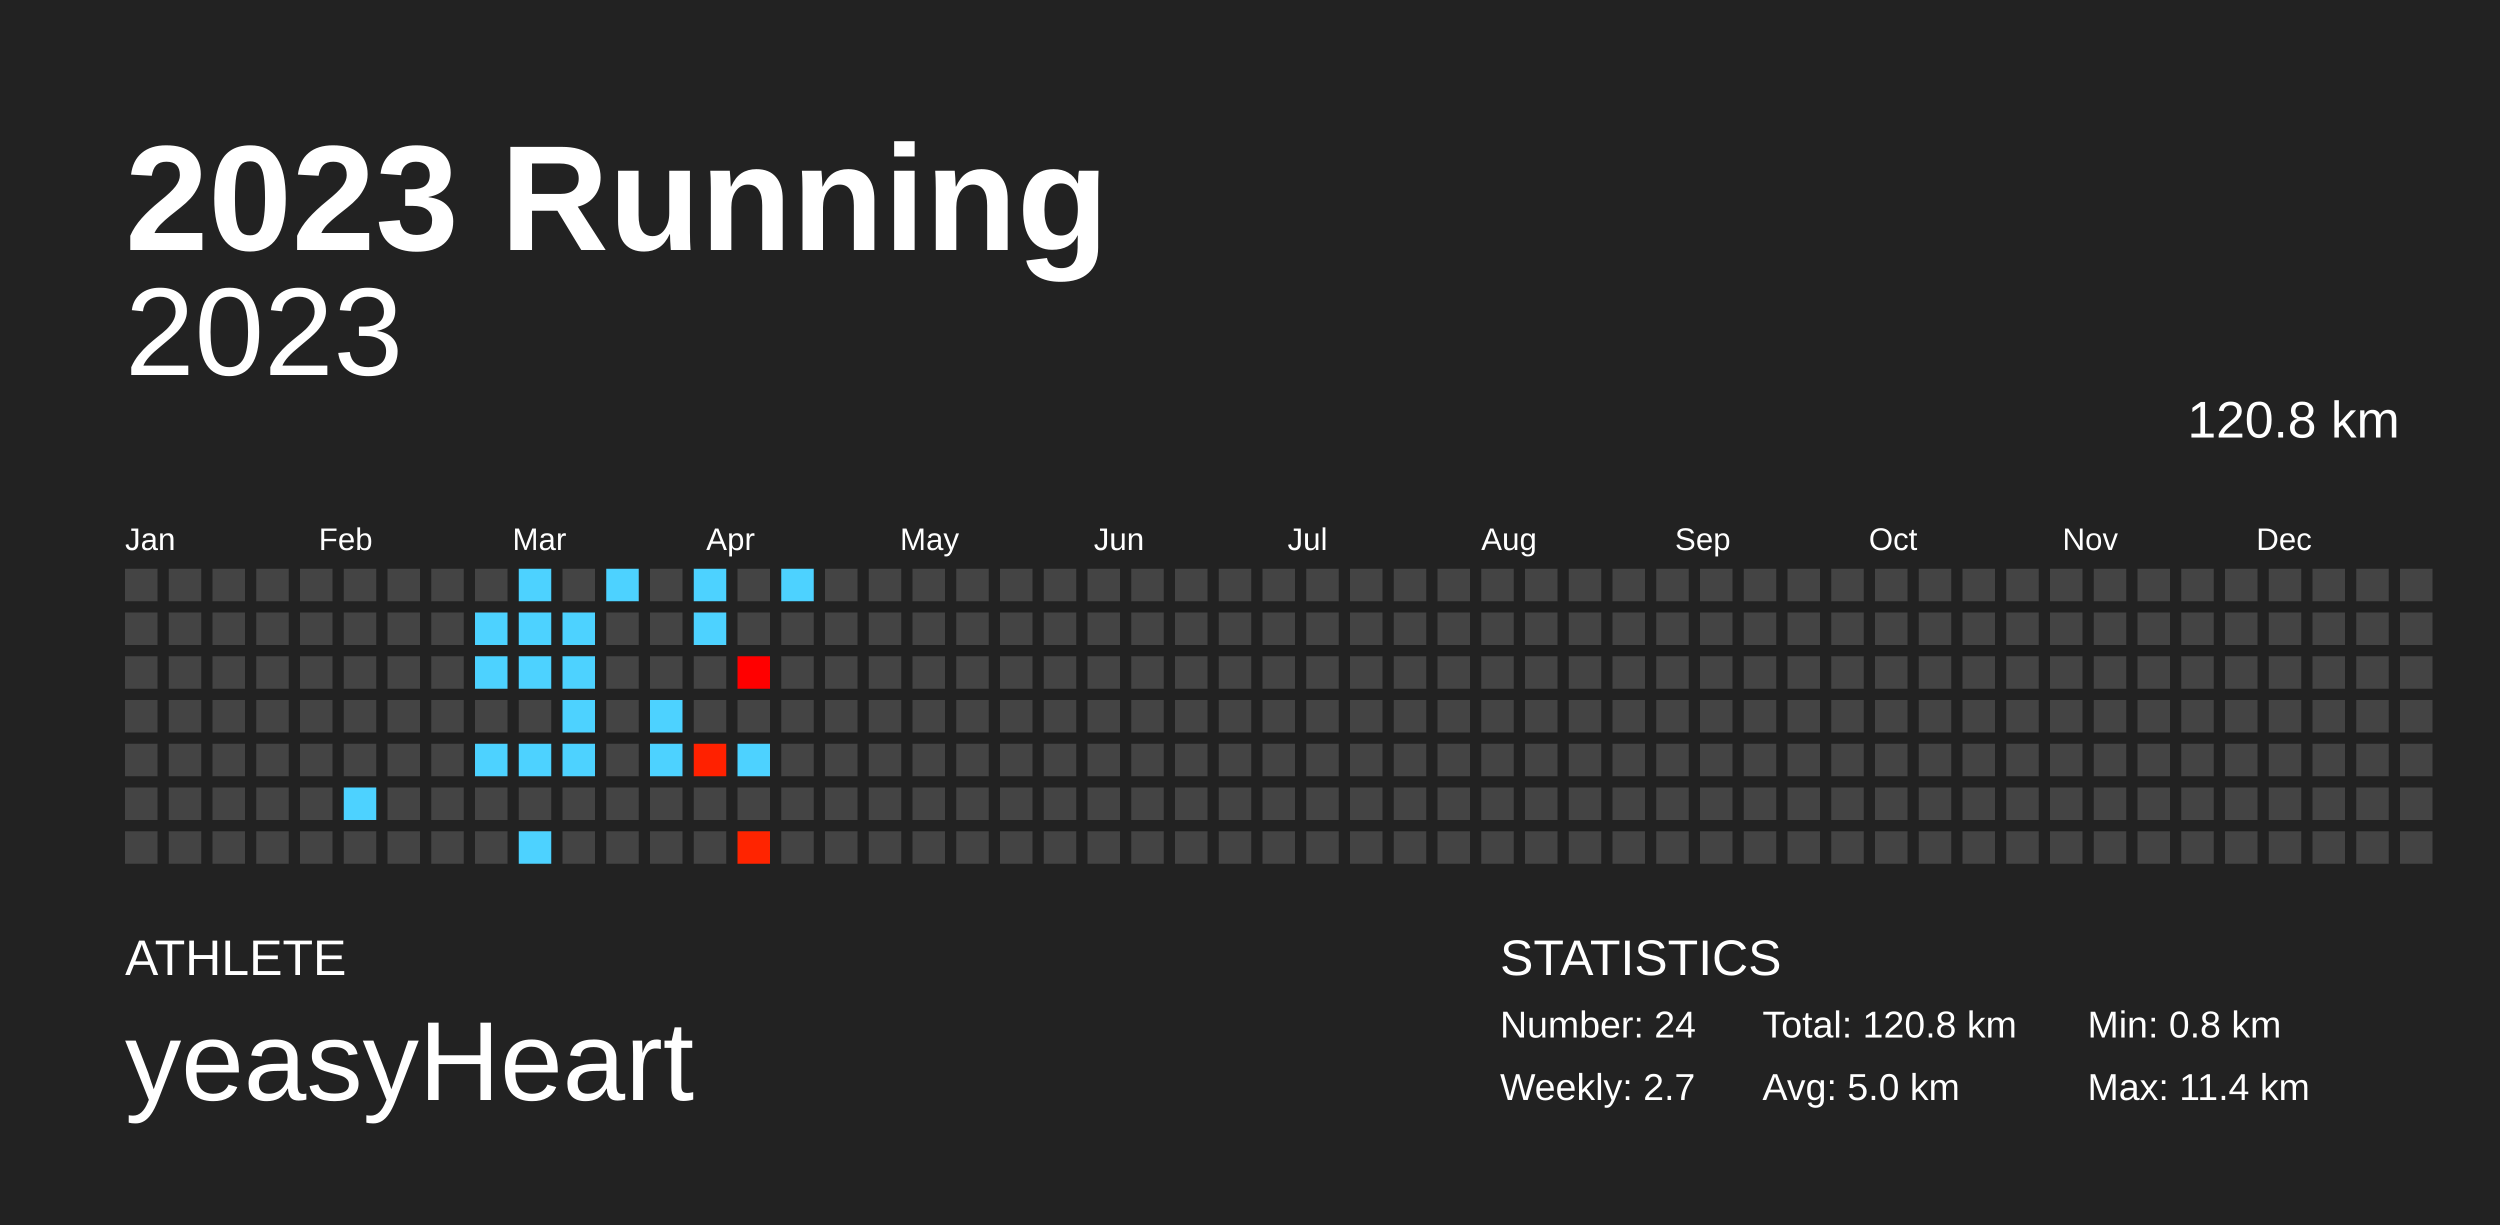
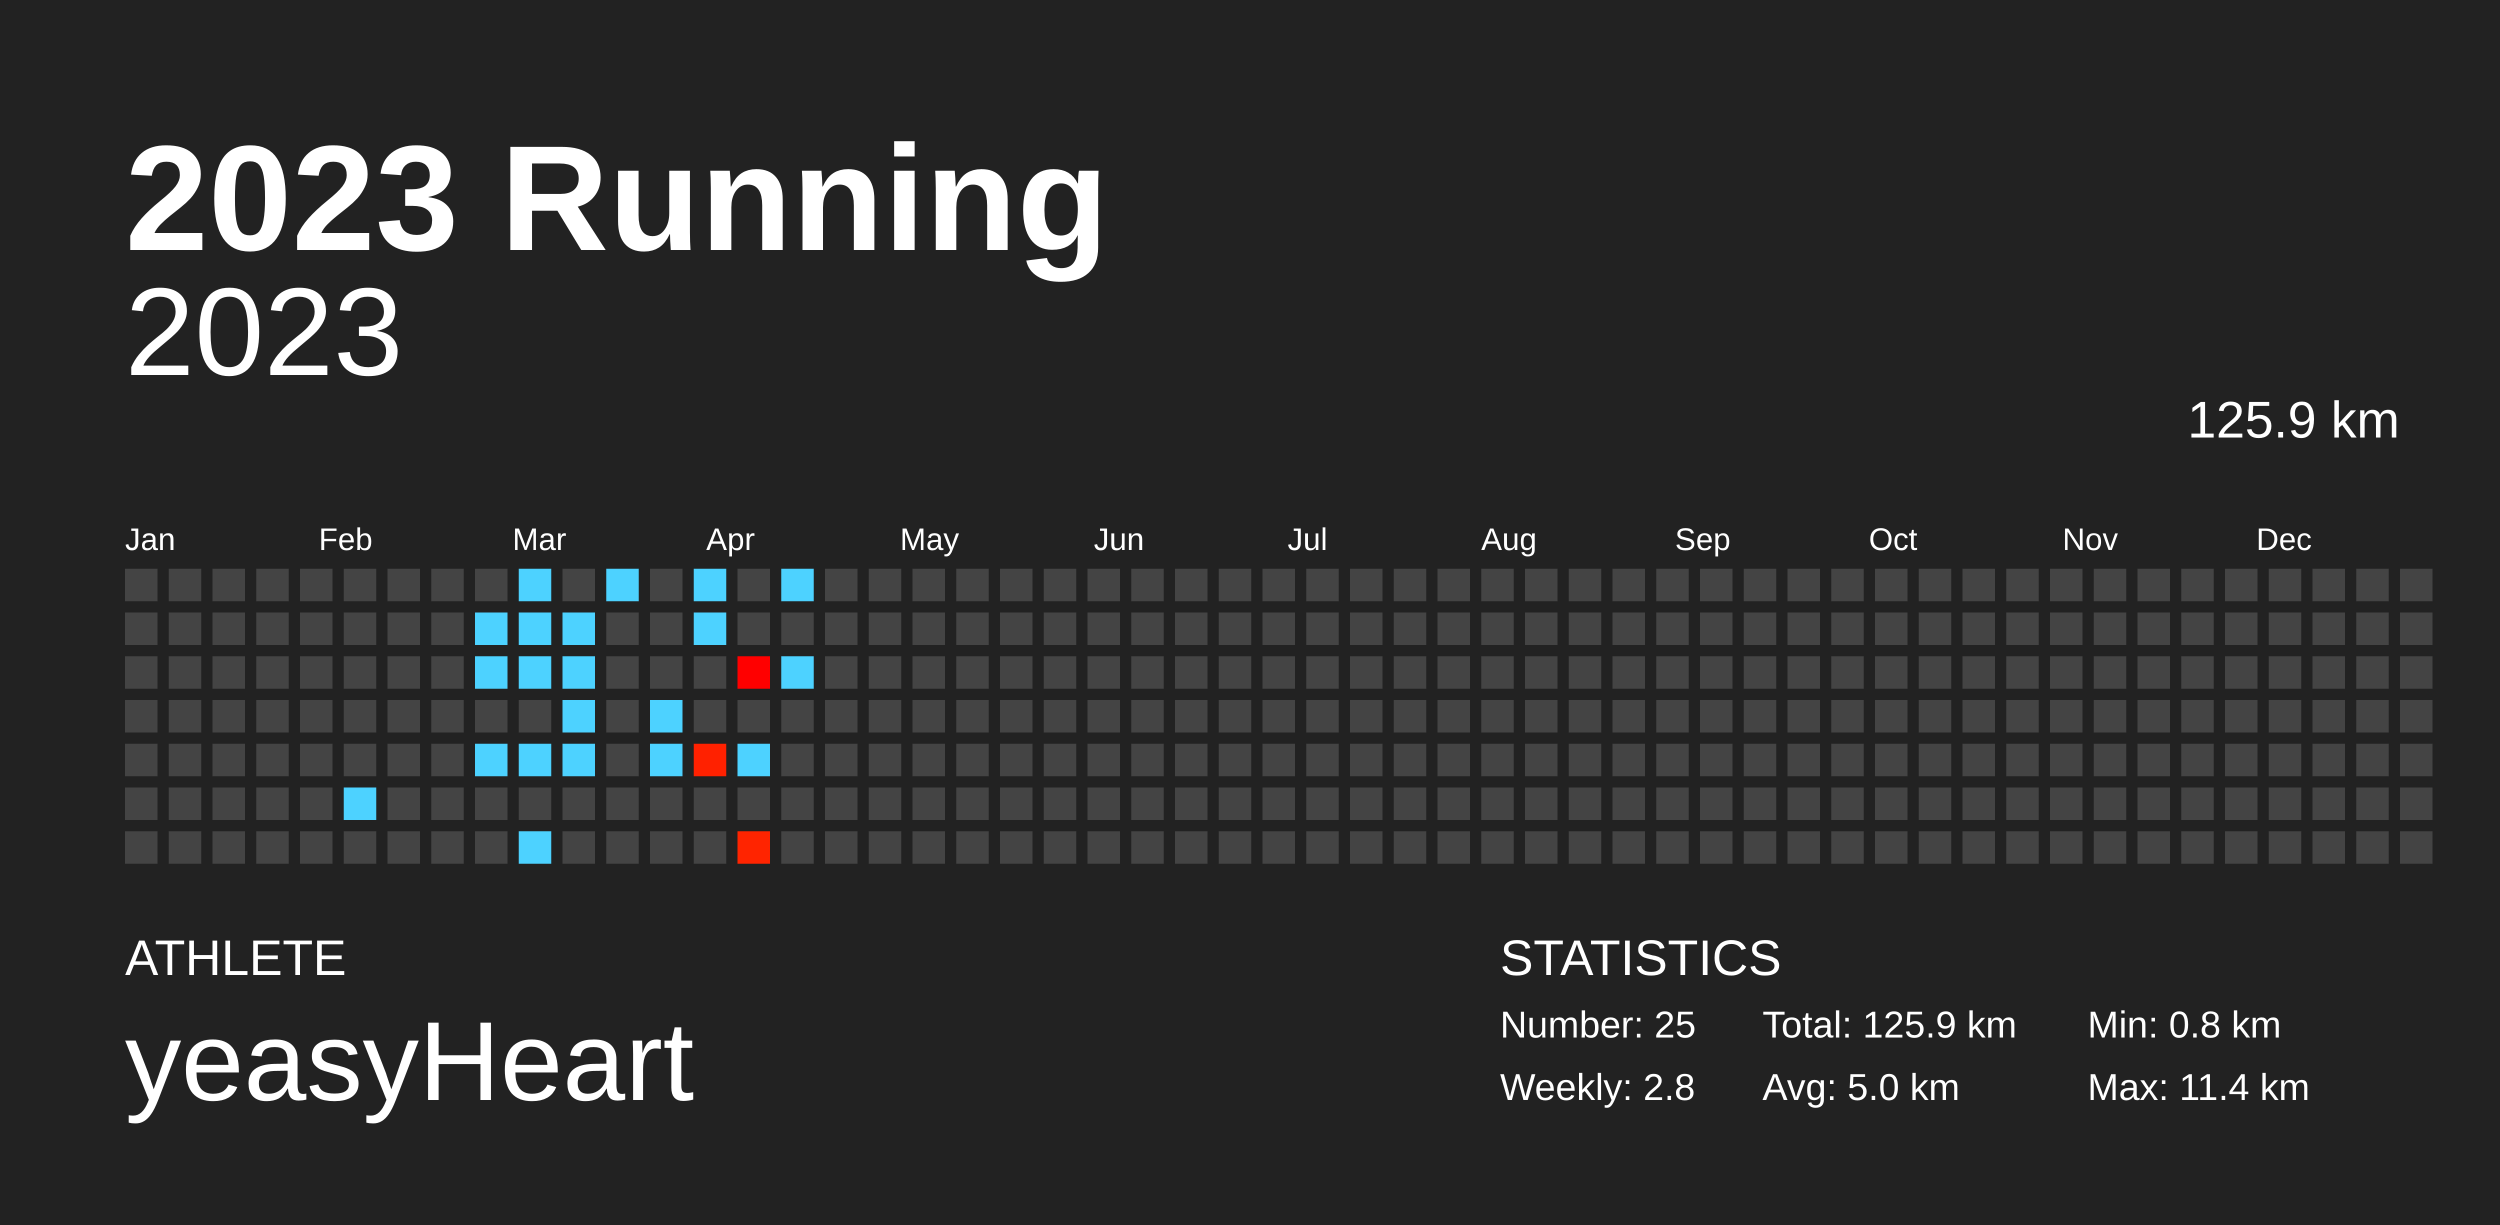
<svg xmlns="http://www.w3.org/2000/svg" baseProfile="full" height="98mm" version="1.1" viewBox="0,0,200,98" width="200mm">
  <defs />
  <rect fill="#222222" height="98" width="200" x="0" y="0" />
  <text fill="#FFFFFF" style="font-size:12px; font-family:Arial; font-weight:bold;" x="10" y="20">2023 Running</text>
  <text fill="#FFFFFF" style="font-size:4px; font-family:Arial" x="10" y="78">ATHLETE</text>
  <text fill="#FFFFFF" style="font-size:9px; font-family:Arial" x="10" y="88">yeasyHeart</text>
  <text fill="#FFFFFF" style="font-size:4px; font-family:Arial" x="120" y="78">STATISTICS</text>
-   <text fill="#FFFFFF" style="font-size:3px; font-family:Arial" x="120" y="83">Number: 24</text>
-   <text fill="#FFFFFF" style="font-size:3px; font-family:Arial" x="120" y="88">Weekly: 2.7</text>
-   <text fill="#FFFFFF" style="font-size:3px; font-family:Arial" x="141" y="83">Total: 120.8 km</text>
+   <text fill="#FFFFFF" style="font-size:3px; font-family:Arial" x="120" y="83">Number: 25</text>
+   <text fill="#FFFFFF" style="font-size:3px; font-family:Arial" x="120" y="88">Weekly: 2.8</text>
+   <text fill="#FFFFFF" style="font-size:3px; font-family:Arial" x="141" y="83">Total: 125.9 km</text>
  <text fill="#FFFFFF" style="font-size:3px; font-family:Arial" x="141" y="88">Avg: 5.0 km</text>
  <text fill="#FFFFFF" style="font-size:3px; font-family:Arial" x="167" y="83">Min: 0.8 km</text>
  <text fill="#FFFFFF" style="font-size:3px; font-family:Arial" x="167" y="88">Max: 11.4 km</text>
  <text alignment-baseline="hanging" fill="#FFFFFF" style="font-size:10.0px; font-family:Arial;" x="10" y="30">2023</text>
-   <text alignment-baseline="hanging" fill="#FFFFFF" style="font-size:4.125px; font-family:Arial;" x="175" y="35">120.8 km</text>
+   <text alignment-baseline="hanging" fill="#FFFFFF" style="font-size:4.125px; font-family:Arial;" x="175" y="35">125.9 km</text>
  <text fill="#FFFFFF" style="font-size:2.5px; font-family:Arial" x="10.0" y="44">Jan</text>
  <text fill="#FFFFFF" style="font-size:2.5px; font-family:Arial" x="25.5" y="44">Feb</text>
  <text fill="#FFFFFF" style="font-size:2.5px; font-family:Arial" x="41.0" y="44">Mar</text>
  <text fill="#FFFFFF" style="font-size:2.5px; font-family:Arial" x="56.5" y="44">Apr</text>
  <text fill="#FFFFFF" style="font-size:2.5px; font-family:Arial" x="72.0" y="44">May</text>
  <text fill="#FFFFFF" style="font-size:2.5px; font-family:Arial" x="87.5" y="44">Jun</text>
  <text fill="#FFFFFF" style="font-size:2.5px; font-family:Arial" x="103.0" y="44">Jul</text>
  <text fill="#FFFFFF" style="font-size:2.5px; font-family:Arial" x="118.5" y="44">Aug</text>
  <text fill="#FFFFFF" style="font-size:2.5px; font-family:Arial" x="134.0" y="44">Sep</text>
  <text fill="#FFFFFF" style="font-size:2.5px; font-family:Arial" x="149.5" y="44">Oct</text>
  <text fill="#FFFFFF" style="font-size:2.5px; font-family:Arial" x="165.0" y="44">Nov</text>
  <text fill="#FFFFFF" style="font-size:2.5px; font-family:Arial" x="180.5" y="44">Dec</text>
  <rect fill="#444444" height="2.6" width="2.6" x="10.0" y="45.5" />
  <rect fill="#444444" height="2.6" width="2.6" x="10.0" y="49.0" />
  <rect fill="#444444" height="2.6" width="2.6" x="10.0" y="52.5" />
  <rect fill="#444444" height="2.6" width="2.6" x="10.0" y="56.0" />
  <rect fill="#444444" height="2.6" width="2.6" x="10.0" y="59.5" />
  <rect fill="#444444" height="2.6" width="2.6" x="10.0" y="63.0" />
  <rect fill="#444444" height="2.6" width="2.6" x="10.0" y="66.5" />
  <rect fill="#444444" height="2.6" width="2.6" x="13.5" y="45.5" />
  <rect fill="#444444" height="2.6" width="2.6" x="13.5" y="49.0" />
  <rect fill="#444444" height="2.6" width="2.6" x="13.5" y="52.5" />
  <rect fill="#444444" height="2.6" width="2.6" x="13.5" y="56.0" />
  <rect fill="#444444" height="2.6" width="2.6" x="13.5" y="59.5" />
  <rect fill="#444444" height="2.6" width="2.6" x="13.5" y="63.0" />
  <rect fill="#444444" height="2.6" width="2.6" x="13.5" y="66.5" />
  <rect fill="#444444" height="2.6" width="2.6" x="17.0" y="45.5" />
  <rect fill="#444444" height="2.6" width="2.6" x="17.0" y="49.0" />
  <rect fill="#444444" height="2.6" width="2.6" x="17.0" y="52.5" />
  <rect fill="#444444" height="2.6" width="2.6" x="17.0" y="56.0" />
  <rect fill="#444444" height="2.6" width="2.6" x="17.0" y="59.5" />
  <rect fill="#444444" height="2.6" width="2.6" x="17.0" y="63.0" />
  <rect fill="#444444" height="2.6" width="2.6" x="17.0" y="66.5" />
  <rect fill="#444444" height="2.6" width="2.6" x="20.5" y="45.5" />
  <rect fill="#444444" height="2.6" width="2.6" x="20.5" y="49.0" />
  <rect fill="#444444" height="2.6" width="2.6" x="20.5" y="52.5" />
  <rect fill="#444444" height="2.6" width="2.6" x="20.5" y="56.0" />
  <rect fill="#444444" height="2.6" width="2.6" x="20.5" y="59.5" />
  <rect fill="#444444" height="2.6" width="2.6" x="20.5" y="63.0" />
  <rect fill="#444444" height="2.6" width="2.6" x="20.5" y="66.5" />
  <rect fill="#444444" height="2.6" width="2.6" x="24.0" y="45.5" />
  <rect fill="#444444" height="2.6" width="2.6" x="24.0" y="49.0" />
  <rect fill="#444444" height="2.6" width="2.6" x="24.0" y="52.5" />
  <rect fill="#444444" height="2.6" width="2.6" x="24.0" y="56.0" />
  <rect fill="#444444" height="2.6" width="2.6" x="24.0" y="59.5" />
  <rect fill="#444444" height="2.6" width="2.6" x="24.0" y="63.0" />
  <rect fill="#444444" height="2.6" width="2.6" x="24.0" y="66.5" />
  <rect fill="#444444" height="2.6" width="2.6" x="27.5" y="45.5" />
  <rect fill="#444444" height="2.6" width="2.6" x="27.5" y="49.0" />
  <rect fill="#444444" height="2.6" width="2.6" x="27.5" y="52.5" />
  <rect fill="#444444" height="2.6" width="2.6" x="27.5" y="56.0" />
  <rect fill="#444444" height="2.6" width="2.6" x="27.5" y="59.5" />
  <rect fill="#4dd2ff" height="2.6" width="2.6" x="27.5" y="63.0" />
  <rect fill="#444444" height="2.6" width="2.6" x="27.5" y="66.5" />
  <rect fill="#444444" height="2.6" width="2.6" x="31.0" y="45.5" />
  <rect fill="#444444" height="2.6" width="2.6" x="31.0" y="49.0" />
  <rect fill="#444444" height="2.6" width="2.6" x="31.0" y="52.5" />
  <rect fill="#444444" height="2.6" width="2.6" x="31.0" y="56.0" />
  <rect fill="#444444" height="2.6" width="2.6" x="31.0" y="59.5" />
  <rect fill="#444444" height="2.6" width="2.6" x="31.0" y="63.0" />
  <rect fill="#444444" height="2.6" width="2.6" x="31.0" y="66.5" />
  <rect fill="#444444" height="2.6" width="2.6" x="34.5" y="45.5" />
  <rect fill="#444444" height="2.6" width="2.6" x="34.5" y="49.0" />
  <rect fill="#444444" height="2.6" width="2.6" x="34.5" y="52.5" />
  <rect fill="#444444" height="2.6" width="2.6" x="34.5" y="56.0" />
  <rect fill="#444444" height="2.6" width="2.6" x="34.5" y="59.5" />
  <rect fill="#444444" height="2.6" width="2.6" x="34.5" y="63.0" />
  <rect fill="#444444" height="2.6" width="2.6" x="34.5" y="66.5" />
  <rect fill="#444444" height="2.6" width="2.6" x="38.0" y="45.5" />
  <rect fill="#4dd2ff" height="2.6" width="2.6" x="38.0" y="49.0" />
  <rect fill="#4dd2ff" height="2.6" width="2.6" x="38.0" y="52.5" />
  <rect fill="#444444" height="2.6" width="2.6" x="38.0" y="56.0" />
  <rect fill="#4dd2ff" height="2.6" width="2.6" x="38.0" y="59.5" />
  <rect fill="#444444" height="2.6" width="2.6" x="38.0" y="63.0" />
  <rect fill="#444444" height="2.6" width="2.6" x="38.0" y="66.5" />
  <rect fill="#4dd2ff" height="2.6" width="2.6" x="41.5" y="45.5" />
  <rect fill="#4dd2ff" height="2.6" width="2.6" x="41.5" y="49.0" />
  <rect fill="#4dd2ff" height="2.6" width="2.6" x="41.5" y="52.5" />
  <rect fill="#444444" height="2.6" width="2.6" x="41.5" y="56.0" />
  <rect fill="#4dd2ff" height="2.6" width="2.6" x="41.5" y="59.5" />
  <rect fill="#444444" height="2.6" width="2.6" x="41.5" y="63.0" />
  <rect fill="#4dd2ff" height="2.6" width="2.6" x="41.5" y="66.5" />
  <rect fill="#444444" height="2.6" width="2.6" x="45.0" y="45.5" />
  <rect fill="#4dd2ff" height="2.6" width="2.6" x="45.0" y="49.0" />
  <rect fill="#4dd2ff" height="2.6" width="2.6" x="45.0" y="52.5" />
  <rect fill="#4dd2ff" height="2.6" width="2.6" x="45.0" y="56.0" />
  <rect fill="#4dd2ff" height="2.6" width="2.6" x="45.0" y="59.5" />
  <rect fill="#444444" height="2.6" width="2.6" x="45.0" y="63.0" />
  <rect fill="#444444" height="2.6" width="2.6" x="45.0" y="66.5" />
  <rect fill="#4dd2ff" height="2.6" width="2.6" x="48.5" y="45.5" />
  <rect fill="#444444" height="2.6" width="2.6" x="48.5" y="49.0" />
  <rect fill="#444444" height="2.6" width="2.6" x="48.5" y="52.5" />
  <rect fill="#444444" height="2.6" width="2.6" x="48.5" y="56.0" />
  <rect fill="#444444" height="2.6" width="2.6" x="48.5" y="59.5" />
  <rect fill="#444444" height="2.6" width="2.6" x="48.5" y="63.0" />
  <rect fill="#444444" height="2.6" width="2.6" x="48.5" y="66.5" />
  <rect fill="#444444" height="2.6" width="2.6" x="52.0" y="45.5" />
  <rect fill="#444444" height="2.6" width="2.6" x="52.0" y="49.0" />
  <rect fill="#444444" height="2.6" width="2.6" x="52.0" y="52.5" />
  <rect fill="#4dd2ff" height="2.6" width="2.6" x="52.0" y="56.0" />
  <rect fill="#4dd2ff" height="2.6" width="2.6" x="52.0" y="59.5" />
  <rect fill="#444444" height="2.6" width="2.6" x="52.0" y="63.0" />
  <rect fill="#444444" height="2.6" width="2.6" x="52.0" y="66.5" />
  <rect fill="#4dd2ff" height="2.6" width="2.6" x="55.5" y="45.5" />
  <rect fill="#4dd2ff" height="2.6" width="2.6" x="55.5" y="49.0" />
  <rect fill="#444444" height="2.6" width="2.6" x="55.5" y="52.5" />
  <rect fill="#444444" height="2.6" width="2.6" x="55.5" y="56.0" />
  <rect fill="#ff2100" height="2.6" width="2.6" x="55.5" y="59.5" />
  <rect fill="#444444" height="2.6" width="2.6" x="55.5" y="63.0" />
  <rect fill="#444444" height="2.6" width="2.6" x="55.5" y="66.5" />
  <rect fill="#444444" height="2.6" width="2.6" x="59.0" y="45.5" />
  <rect fill="#444444" height="2.6" width="2.6" x="59.0" y="49.0" />
  <rect fill="#ff0000" height="2.6" width="2.6" x="59.0" y="52.5" />
  <rect fill="#444444" height="2.6" width="2.6" x="59.0" y="56.0" />
  <rect fill="#4dd2ff" height="2.6" width="2.6" x="59.0" y="59.5" />
  <rect fill="#444444" height="2.6" width="2.6" x="59.0" y="63.0" />
  <rect fill="#ff2400" height="2.6" width="2.6" x="59.0" y="66.5" />
  <rect fill="#4dd2ff" height="2.6" width="2.6" x="62.5" y="45.5" />
  <rect fill="#444444" height="2.6" width="2.6" x="62.5" y="49.0" />
-   <rect fill="#444444" height="2.6" width="2.6" x="62.5" y="52.5" />
+   <rect fill="#4dd2ff" height="2.6" width="2.6" x="62.5" y="52.5" />
  <rect fill="#444444" height="2.6" width="2.6" x="62.5" y="56.0" />
  <rect fill="#444444" height="2.6" width="2.6" x="62.5" y="59.5" />
  <rect fill="#444444" height="2.6" width="2.6" x="62.5" y="63.0" />
  <rect fill="#444444" height="2.6" width="2.6" x="62.5" y="66.5" />
  <rect fill="#444444" height="2.6" width="2.6" x="66.0" y="45.5" />
  <rect fill="#444444" height="2.6" width="2.6" x="66.0" y="49.0" />
  <rect fill="#444444" height="2.6" width="2.6" x="66.0" y="52.5" />
  <rect fill="#444444" height="2.6" width="2.6" x="66.0" y="56.0" />
  <rect fill="#444444" height="2.6" width="2.6" x="66.0" y="59.5" />
  <rect fill="#444444" height="2.6" width="2.6" x="66.0" y="63.0" />
  <rect fill="#444444" height="2.6" width="2.6" x="66.0" y="66.5" />
  <rect fill="#444444" height="2.6" width="2.6" x="69.5" y="45.5" />
  <rect fill="#444444" height="2.6" width="2.6" x="69.5" y="49.0" />
  <rect fill="#444444" height="2.6" width="2.6" x="69.5" y="52.5" />
  <rect fill="#444444" height="2.6" width="2.6" x="69.5" y="56.0" />
  <rect fill="#444444" height="2.6" width="2.6" x="69.5" y="59.5" />
  <rect fill="#444444" height="2.6" width="2.6" x="69.5" y="63.0" />
  <rect fill="#444444" height="2.6" width="2.6" x="69.5" y="66.5" />
  <rect fill="#444444" height="2.6" width="2.6" x="73.0" y="45.5" />
  <rect fill="#444444" height="2.6" width="2.6" x="73.0" y="49.0" />
  <rect fill="#444444" height="2.6" width="2.6" x="73.0" y="52.5" />
  <rect fill="#444444" height="2.6" width="2.6" x="73.0" y="56.0" />
  <rect fill="#444444" height="2.6" width="2.6" x="73.0" y="59.5" />
  <rect fill="#444444" height="2.6" width="2.6" x="73.0" y="63.0" />
  <rect fill="#444444" height="2.6" width="2.6" x="73.0" y="66.5" />
  <rect fill="#444444" height="2.6" width="2.6" x="76.5" y="45.5" />
  <rect fill="#444444" height="2.6" width="2.6" x="76.5" y="49.0" />
  <rect fill="#444444" height="2.6" width="2.6" x="76.5" y="52.5" />
  <rect fill="#444444" height="2.6" width="2.6" x="76.5" y="56.0" />
  <rect fill="#444444" height="2.6" width="2.6" x="76.5" y="59.5" />
  <rect fill="#444444" height="2.6" width="2.6" x="76.5" y="63.0" />
  <rect fill="#444444" height="2.6" width="2.6" x="76.5" y="66.5" />
  <rect fill="#444444" height="2.6" width="2.6" x="80.0" y="45.5" />
  <rect fill="#444444" height="2.6" width="2.6" x="80.0" y="49.0" />
  <rect fill="#444444" height="2.6" width="2.6" x="80.0" y="52.5" />
  <rect fill="#444444" height="2.6" width="2.6" x="80.0" y="56.0" />
  <rect fill="#444444" height="2.6" width="2.6" x="80.0" y="59.5" />
  <rect fill="#444444" height="2.6" width="2.6" x="80.0" y="63.0" />
  <rect fill="#444444" height="2.6" width="2.6" x="80.0" y="66.5" />
  <rect fill="#444444" height="2.6" width="2.6" x="83.5" y="45.5" />
  <rect fill="#444444" height="2.6" width="2.6" x="83.5" y="49.0" />
  <rect fill="#444444" height="2.6" width="2.6" x="83.5" y="52.5" />
  <rect fill="#444444" height="2.6" width="2.6" x="83.5" y="56.0" />
  <rect fill="#444444" height="2.6" width="2.6" x="83.5" y="59.5" />
  <rect fill="#444444" height="2.6" width="2.6" x="83.5" y="63.0" />
  <rect fill="#444444" height="2.6" width="2.6" x="83.5" y="66.5" />
  <rect fill="#444444" height="2.6" width="2.6" x="87.0" y="45.5" />
  <rect fill="#444444" height="2.6" width="2.6" x="87.0" y="49.0" />
  <rect fill="#444444" height="2.6" width="2.6" x="87.0" y="52.5" />
  <rect fill="#444444" height="2.6" width="2.6" x="87.0" y="56.0" />
  <rect fill="#444444" height="2.6" width="2.6" x="87.0" y="59.5" />
  <rect fill="#444444" height="2.6" width="2.6" x="87.0" y="63.0" />
  <rect fill="#444444" height="2.6" width="2.6" x="87.0" y="66.5" />
  <rect fill="#444444" height="2.6" width="2.6" x="90.5" y="45.5" />
  <rect fill="#444444" height="2.6" width="2.6" x="90.5" y="49.0" />
  <rect fill="#444444" height="2.6" width="2.6" x="90.5" y="52.5" />
  <rect fill="#444444" height="2.6" width="2.6" x="90.5" y="56.0" />
  <rect fill="#444444" height="2.6" width="2.6" x="90.5" y="59.5" />
  <rect fill="#444444" height="2.6" width="2.6" x="90.5" y="63.0" />
  <rect fill="#444444" height="2.6" width="2.6" x="90.5" y="66.5" />
  <rect fill="#444444" height="2.6" width="2.6" x="94.0" y="45.5" />
  <rect fill="#444444" height="2.6" width="2.6" x="94.0" y="49.0" />
  <rect fill="#444444" height="2.6" width="2.6" x="94.0" y="52.5" />
  <rect fill="#444444" height="2.6" width="2.6" x="94.0" y="56.0" />
  <rect fill="#444444" height="2.6" width="2.6" x="94.0" y="59.5" />
  <rect fill="#444444" height="2.6" width="2.6" x="94.0" y="63.0" />
  <rect fill="#444444" height="2.6" width="2.6" x="94.0" y="66.5" />
  <rect fill="#444444" height="2.6" width="2.6" x="97.5" y="45.5" />
  <rect fill="#444444" height="2.6" width="2.6" x="97.5" y="49.0" />
  <rect fill="#444444" height="2.6" width="2.6" x="97.5" y="52.5" />
  <rect fill="#444444" height="2.6" width="2.6" x="97.5" y="56.0" />
  <rect fill="#444444" height="2.6" width="2.6" x="97.5" y="59.5" />
  <rect fill="#444444" height="2.6" width="2.6" x="97.5" y="63.0" />
  <rect fill="#444444" height="2.6" width="2.6" x="97.5" y="66.5" />
  <rect fill="#444444" height="2.6" width="2.6" x="101.0" y="45.5" />
  <rect fill="#444444" height="2.6" width="2.6" x="101.0" y="49.0" />
  <rect fill="#444444" height="2.6" width="2.6" x="101.0" y="52.5" />
  <rect fill="#444444" height="2.6" width="2.6" x="101.0" y="56.0" />
  <rect fill="#444444" height="2.6" width="2.6" x="101.0" y="59.5" />
  <rect fill="#444444" height="2.6" width="2.6" x="101.0" y="63.0" />
  <rect fill="#444444" height="2.6" width="2.6" x="101.0" y="66.5" />
  <rect fill="#444444" height="2.6" width="2.6" x="104.5" y="45.5" />
  <rect fill="#444444" height="2.6" width="2.6" x="104.5" y="49.0" />
  <rect fill="#444444" height="2.6" width="2.6" x="104.5" y="52.5" />
  <rect fill="#444444" height="2.6" width="2.6" x="104.5" y="56.0" />
  <rect fill="#444444" height="2.6" width="2.6" x="104.5" y="59.5" />
  <rect fill="#444444" height="2.6" width="2.6" x="104.5" y="63.0" />
  <rect fill="#444444" height="2.6" width="2.6" x="104.5" y="66.5" />
  <rect fill="#444444" height="2.6" width="2.6" x="108.0" y="45.5" />
  <rect fill="#444444" height="2.6" width="2.6" x="108.0" y="49.0" />
  <rect fill="#444444" height="2.6" width="2.6" x="108.0" y="52.5" />
  <rect fill="#444444" height="2.6" width="2.6" x="108.0" y="56.0" />
  <rect fill="#444444" height="2.6" width="2.6" x="108.0" y="59.5" />
  <rect fill="#444444" height="2.6" width="2.6" x="108.0" y="63.0" />
  <rect fill="#444444" height="2.6" width="2.6" x="108.0" y="66.5" />
  <rect fill="#444444" height="2.6" width="2.6" x="111.5" y="45.5" />
  <rect fill="#444444" height="2.6" width="2.6" x="111.5" y="49.0" />
  <rect fill="#444444" height="2.6" width="2.6" x="111.5" y="52.5" />
  <rect fill="#444444" height="2.6" width="2.6" x="111.5" y="56.0" />
  <rect fill="#444444" height="2.6" width="2.6" x="111.5" y="59.5" />
  <rect fill="#444444" height="2.6" width="2.6" x="111.5" y="63.0" />
  <rect fill="#444444" height="2.6" width="2.6" x="111.5" y="66.5" />
  <rect fill="#444444" height="2.6" width="2.6" x="115.0" y="45.5" />
  <rect fill="#444444" height="2.6" width="2.6" x="115.0" y="49.0" />
  <rect fill="#444444" height="2.6" width="2.6" x="115.0" y="52.5" />
  <rect fill="#444444" height="2.6" width="2.6" x="115.0" y="56.0" />
  <rect fill="#444444" height="2.6" width="2.6" x="115.0" y="59.5" />
  <rect fill="#444444" height="2.6" width="2.6" x="115.0" y="63.0" />
  <rect fill="#444444" height="2.6" width="2.6" x="115.0" y="66.5" />
  <rect fill="#444444" height="2.6" width="2.6" x="118.5" y="45.5" />
  <rect fill="#444444" height="2.6" width="2.6" x="118.5" y="49.0" />
  <rect fill="#444444" height="2.6" width="2.6" x="118.5" y="52.5" />
  <rect fill="#444444" height="2.6" width="2.6" x="118.5" y="56.0" />
  <rect fill="#444444" height="2.6" width="2.6" x="118.5" y="59.5" />
  <rect fill="#444444" height="2.6" width="2.6" x="118.5" y="63.0" />
  <rect fill="#444444" height="2.6" width="2.6" x="118.5" y="66.5" />
  <rect fill="#444444" height="2.6" width="2.6" x="122.0" y="45.5" />
  <rect fill="#444444" height="2.6" width="2.6" x="122.0" y="49.0" />
  <rect fill="#444444" height="2.6" width="2.6" x="122.0" y="52.5" />
  <rect fill="#444444" height="2.6" width="2.6" x="122.0" y="56.0" />
  <rect fill="#444444" height="2.6" width="2.6" x="122.0" y="59.5" />
  <rect fill="#444444" height="2.6" width="2.6" x="122.0" y="63.0" />
  <rect fill="#444444" height="2.6" width="2.6" x="122.0" y="66.5" />
  <rect fill="#444444" height="2.6" width="2.6" x="125.5" y="45.5" />
  <rect fill="#444444" height="2.6" width="2.6" x="125.5" y="49.0" />
  <rect fill="#444444" height="2.6" width="2.6" x="125.5" y="52.5" />
  <rect fill="#444444" height="2.6" width="2.6" x="125.5" y="56.0" />
  <rect fill="#444444" height="2.6" width="2.6" x="125.5" y="59.5" />
  <rect fill="#444444" height="2.6" width="2.6" x="125.5" y="63.0" />
  <rect fill="#444444" height="2.6" width="2.6" x="125.5" y="66.5" />
  <rect fill="#444444" height="2.6" width="2.6" x="129.0" y="45.5" />
  <rect fill="#444444" height="2.6" width="2.6" x="129.0" y="49.0" />
  <rect fill="#444444" height="2.6" width="2.6" x="129.0" y="52.5" />
  <rect fill="#444444" height="2.6" width="2.6" x="129.0" y="56.0" />
  <rect fill="#444444" height="2.6" width="2.6" x="129.0" y="59.5" />
  <rect fill="#444444" height="2.6" width="2.6" x="129.0" y="63.0" />
  <rect fill="#444444" height="2.6" width="2.6" x="129.0" y="66.5" />
  <rect fill="#444444" height="2.6" width="2.6" x="132.5" y="45.5" />
  <rect fill="#444444" height="2.6" width="2.6" x="132.5" y="49.0" />
  <rect fill="#444444" height="2.6" width="2.6" x="132.5" y="52.5" />
  <rect fill="#444444" height="2.6" width="2.6" x="132.5" y="56.0" />
  <rect fill="#444444" height="2.6" width="2.6" x="132.5" y="59.5" />
  <rect fill="#444444" height="2.6" width="2.6" x="132.5" y="63.0" />
  <rect fill="#444444" height="2.6" width="2.6" x="132.5" y="66.5" />
  <rect fill="#444444" height="2.6" width="2.6" x="136.0" y="45.5" />
  <rect fill="#444444" height="2.6" width="2.6" x="136.0" y="49.0" />
  <rect fill="#444444" height="2.6" width="2.6" x="136.0" y="52.5" />
  <rect fill="#444444" height="2.6" width="2.6" x="136.0" y="56.0" />
  <rect fill="#444444" height="2.6" width="2.6" x="136.0" y="59.5" />
  <rect fill="#444444" height="2.6" width="2.6" x="136.0" y="63.0" />
  <rect fill="#444444" height="2.6" width="2.6" x="136.0" y="66.5" />
  <rect fill="#444444" height="2.6" width="2.6" x="139.5" y="45.5" />
  <rect fill="#444444" height="2.6" width="2.6" x="139.5" y="49.0" />
  <rect fill="#444444" height="2.6" width="2.6" x="139.5" y="52.5" />
  <rect fill="#444444" height="2.6" width="2.6" x="139.5" y="56.0" />
  <rect fill="#444444" height="2.6" width="2.6" x="139.5" y="59.5" />
  <rect fill="#444444" height="2.6" width="2.6" x="139.5" y="63.0" />
  <rect fill="#444444" height="2.6" width="2.6" x="139.5" y="66.5" />
  <rect fill="#444444" height="2.6" width="2.6" x="143.0" y="45.5" />
  <rect fill="#444444" height="2.6" width="2.6" x="143.0" y="49.0" />
  <rect fill="#444444" height="2.6" width="2.6" x="143.0" y="52.5" />
  <rect fill="#444444" height="2.6" width="2.6" x="143.0" y="56.0" />
  <rect fill="#444444" height="2.6" width="2.6" x="143.0" y="59.5" />
  <rect fill="#444444" height="2.6" width="2.6" x="143.0" y="63.0" />
  <rect fill="#444444" height="2.6" width="2.6" x="143.0" y="66.5" />
  <rect fill="#444444" height="2.6" width="2.6" x="146.5" y="45.5" />
  <rect fill="#444444" height="2.6" width="2.6" x="146.5" y="49.0" />
  <rect fill="#444444" height="2.6" width="2.6" x="146.5" y="52.5" />
  <rect fill="#444444" height="2.6" width="2.6" x="146.5" y="56.0" />
  <rect fill="#444444" height="2.6" width="2.6" x="146.5" y="59.5" />
  <rect fill="#444444" height="2.6" width="2.6" x="146.5" y="63.0" />
  <rect fill="#444444" height="2.6" width="2.6" x="146.5" y="66.5" />
  <rect fill="#444444" height="2.6" width="2.6" x="150.0" y="45.5" />
  <rect fill="#444444" height="2.6" width="2.6" x="150.0" y="49.0" />
  <rect fill="#444444" height="2.6" width="2.6" x="150.0" y="52.5" />
  <rect fill="#444444" height="2.6" width="2.6" x="150.0" y="56.0" />
  <rect fill="#444444" height="2.6" width="2.6" x="150.0" y="59.5" />
  <rect fill="#444444" height="2.6" width="2.6" x="150.0" y="63.0" />
  <rect fill="#444444" height="2.6" width="2.6" x="150.0" y="66.5" />
  <rect fill="#444444" height="2.6" width="2.6" x="153.5" y="45.5" />
  <rect fill="#444444" height="2.6" width="2.6" x="153.5" y="49.0" />
  <rect fill="#444444" height="2.6" width="2.6" x="153.5" y="52.5" />
  <rect fill="#444444" height="2.6" width="2.6" x="153.5" y="56.0" />
  <rect fill="#444444" height="2.6" width="2.6" x="153.5" y="59.5" />
  <rect fill="#444444" height="2.6" width="2.6" x="153.5" y="63.0" />
  <rect fill="#444444" height="2.6" width="2.6" x="153.5" y="66.5" />
  <rect fill="#444444" height="2.6" width="2.6" x="157.0" y="45.5" />
  <rect fill="#444444" height="2.6" width="2.6" x="157.0" y="49.0" />
  <rect fill="#444444" height="2.6" width="2.6" x="157.0" y="52.5" />
  <rect fill="#444444" height="2.6" width="2.6" x="157.0" y="56.0" />
  <rect fill="#444444" height="2.6" width="2.6" x="157.0" y="59.5" />
  <rect fill="#444444" height="2.6" width="2.6" x="157.0" y="63.0" />
  <rect fill="#444444" height="2.6" width="2.6" x="157.0" y="66.5" />
  <rect fill="#444444" height="2.6" width="2.6" x="160.5" y="45.5" />
  <rect fill="#444444" height="2.6" width="2.6" x="160.5" y="49.0" />
  <rect fill="#444444" height="2.6" width="2.6" x="160.5" y="52.5" />
  <rect fill="#444444" height="2.6" width="2.6" x="160.5" y="56.0" />
  <rect fill="#444444" height="2.6" width="2.6" x="160.5" y="59.5" />
  <rect fill="#444444" height="2.6" width="2.6" x="160.5" y="63.0" />
  <rect fill="#444444" height="2.6" width="2.6" x="160.5" y="66.5" />
  <rect fill="#444444" height="2.6" width="2.6" x="164.0" y="45.5" />
  <rect fill="#444444" height="2.6" width="2.6" x="164.0" y="49.0" />
  <rect fill="#444444" height="2.6" width="2.6" x="164.0" y="52.5" />
  <rect fill="#444444" height="2.6" width="2.6" x="164.0" y="56.0" />
  <rect fill="#444444" height="2.6" width="2.6" x="164.0" y="59.5" />
  <rect fill="#444444" height="2.6" width="2.6" x="164.0" y="63.0" />
  <rect fill="#444444" height="2.6" width="2.6" x="164.0" y="66.5" />
  <rect fill="#444444" height="2.6" width="2.6" x="167.5" y="45.5" />
  <rect fill="#444444" height="2.6" width="2.6" x="167.5" y="49.0" />
  <rect fill="#444444" height="2.6" width="2.6" x="167.5" y="52.5" />
  <rect fill="#444444" height="2.6" width="2.6" x="167.5" y="56.0" />
  <rect fill="#444444" height="2.6" width="2.6" x="167.5" y="59.5" />
  <rect fill="#444444" height="2.6" width="2.6" x="167.5" y="63.0" />
  <rect fill="#444444" height="2.6" width="2.6" x="167.5" y="66.5" />
  <rect fill="#444444" height="2.6" width="2.6" x="171.0" y="45.5" />
  <rect fill="#444444" height="2.6" width="2.6" x="171.0" y="49.0" />
  <rect fill="#444444" height="2.6" width="2.6" x="171.0" y="52.5" />
  <rect fill="#444444" height="2.6" width="2.6" x="171.0" y="56.0" />
  <rect fill="#444444" height="2.6" width="2.6" x="171.0" y="59.5" />
  <rect fill="#444444" height="2.6" width="2.6" x="171.0" y="63.0" />
  <rect fill="#444444" height="2.6" width="2.6" x="171.0" y="66.5" />
  <rect fill="#444444" height="2.6" width="2.6" x="174.5" y="45.5" />
  <rect fill="#444444" height="2.6" width="2.6" x="174.5" y="49.0" />
  <rect fill="#444444" height="2.6" width="2.6" x="174.5" y="52.5" />
  <rect fill="#444444" height="2.6" width="2.6" x="174.5" y="56.0" />
  <rect fill="#444444" height="2.6" width="2.6" x="174.5" y="59.5" />
  <rect fill="#444444" height="2.6" width="2.6" x="174.5" y="63.0" />
  <rect fill="#444444" height="2.6" width="2.6" x="174.5" y="66.5" />
  <rect fill="#444444" height="2.6" width="2.6" x="178.0" y="45.5" />
  <rect fill="#444444" height="2.6" width="2.6" x="178.0" y="49.0" />
  <rect fill="#444444" height="2.6" width="2.6" x="178.0" y="52.5" />
  <rect fill="#444444" height="2.6" width="2.6" x="178.0" y="56.0" />
  <rect fill="#444444" height="2.6" width="2.6" x="178.0" y="59.5" />
  <rect fill="#444444" height="2.6" width="2.6" x="178.0" y="63.0" />
  <rect fill="#444444" height="2.6" width="2.6" x="178.0" y="66.5" />
  <rect fill="#444444" height="2.6" width="2.6" x="181.5" y="45.5" />
  <rect fill="#444444" height="2.6" width="2.6" x="181.5" y="49.0" />
  <rect fill="#444444" height="2.6" width="2.6" x="181.5" y="52.5" />
  <rect fill="#444444" height="2.6" width="2.6" x="181.5" y="56.0" />
  <rect fill="#444444" height="2.6" width="2.6" x="181.5" y="59.5" />
  <rect fill="#444444" height="2.6" width="2.6" x="181.5" y="63.0" />
  <rect fill="#444444" height="2.6" width="2.6" x="181.5" y="66.5" />
  <rect fill="#444444" height="2.6" width="2.6" x="185.0" y="45.5" />
  <rect fill="#444444" height="2.6" width="2.6" x="185.0" y="49.0" />
  <rect fill="#444444" height="2.6" width="2.6" x="185.0" y="52.5" />
  <rect fill="#444444" height="2.6" width="2.6" x="185.0" y="56.0" />
  <rect fill="#444444" height="2.6" width="2.6" x="185.0" y="59.5" />
  <rect fill="#444444" height="2.6" width="2.6" x="185.0" y="63.0" />
  <rect fill="#444444" height="2.6" width="2.6" x="185.0" y="66.5" />
  <rect fill="#444444" height="2.6" width="2.6" x="188.5" y="45.5" />
  <rect fill="#444444" height="2.6" width="2.6" x="188.5" y="49.0" />
  <rect fill="#444444" height="2.6" width="2.6" x="188.5" y="52.5" />
  <rect fill="#444444" height="2.6" width="2.6" x="188.5" y="56.0" />
  <rect fill="#444444" height="2.6" width="2.6" x="188.5" y="59.5" />
  <rect fill="#444444" height="2.6" width="2.6" x="188.5" y="63.0" />
  <rect fill="#444444" height="2.6" width="2.6" x="188.5" y="66.5" />
  <rect fill="#444444" height="2.6" width="2.6" x="192.0" y="45.5" />
  <rect fill="#444444" height="2.6" width="2.6" x="192.0" y="49.0" />
  <rect fill="#444444" height="2.6" width="2.6" x="192.0" y="52.5" />
  <rect fill="#444444" height="2.6" width="2.6" x="192.0" y="56.0" />
  <rect fill="#444444" height="2.6" width="2.6" x="192.0" y="59.5" />
  <rect fill="#444444" height="2.6" width="2.6" x="192.0" y="63.0" />
  <rect fill="#444444" height="2.6" width="2.6" x="192.0" y="66.5" />
</svg>
